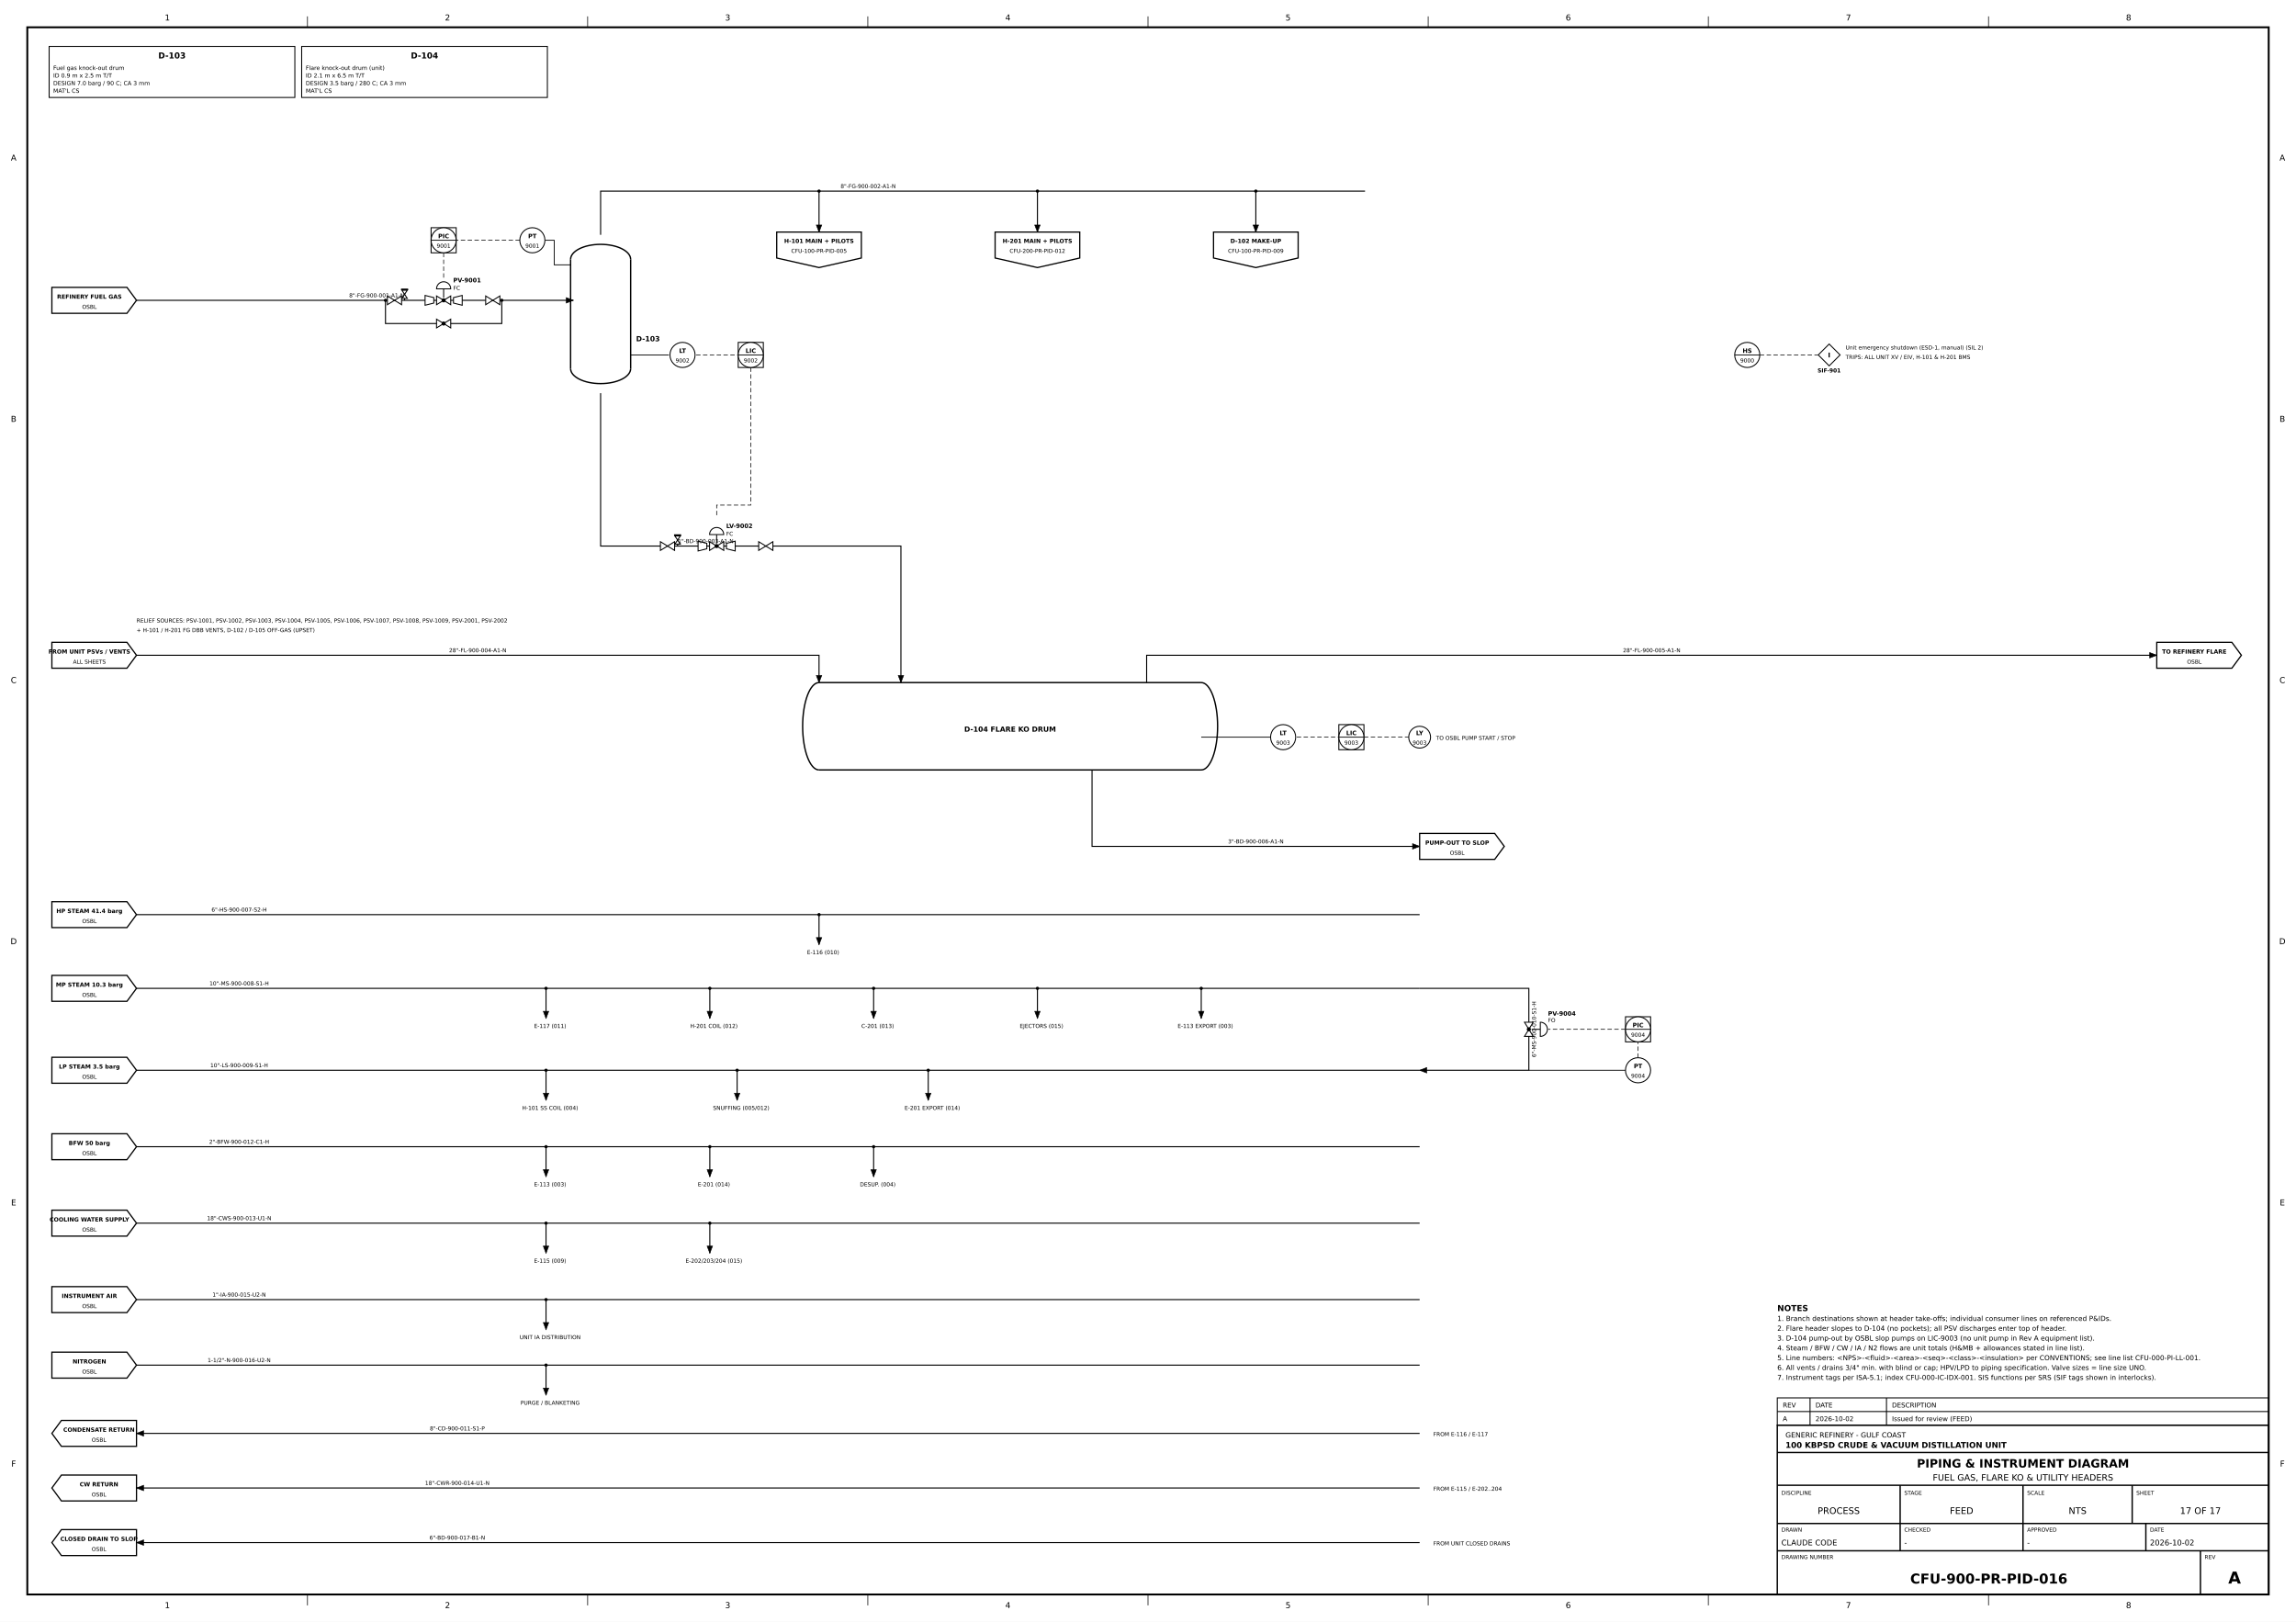
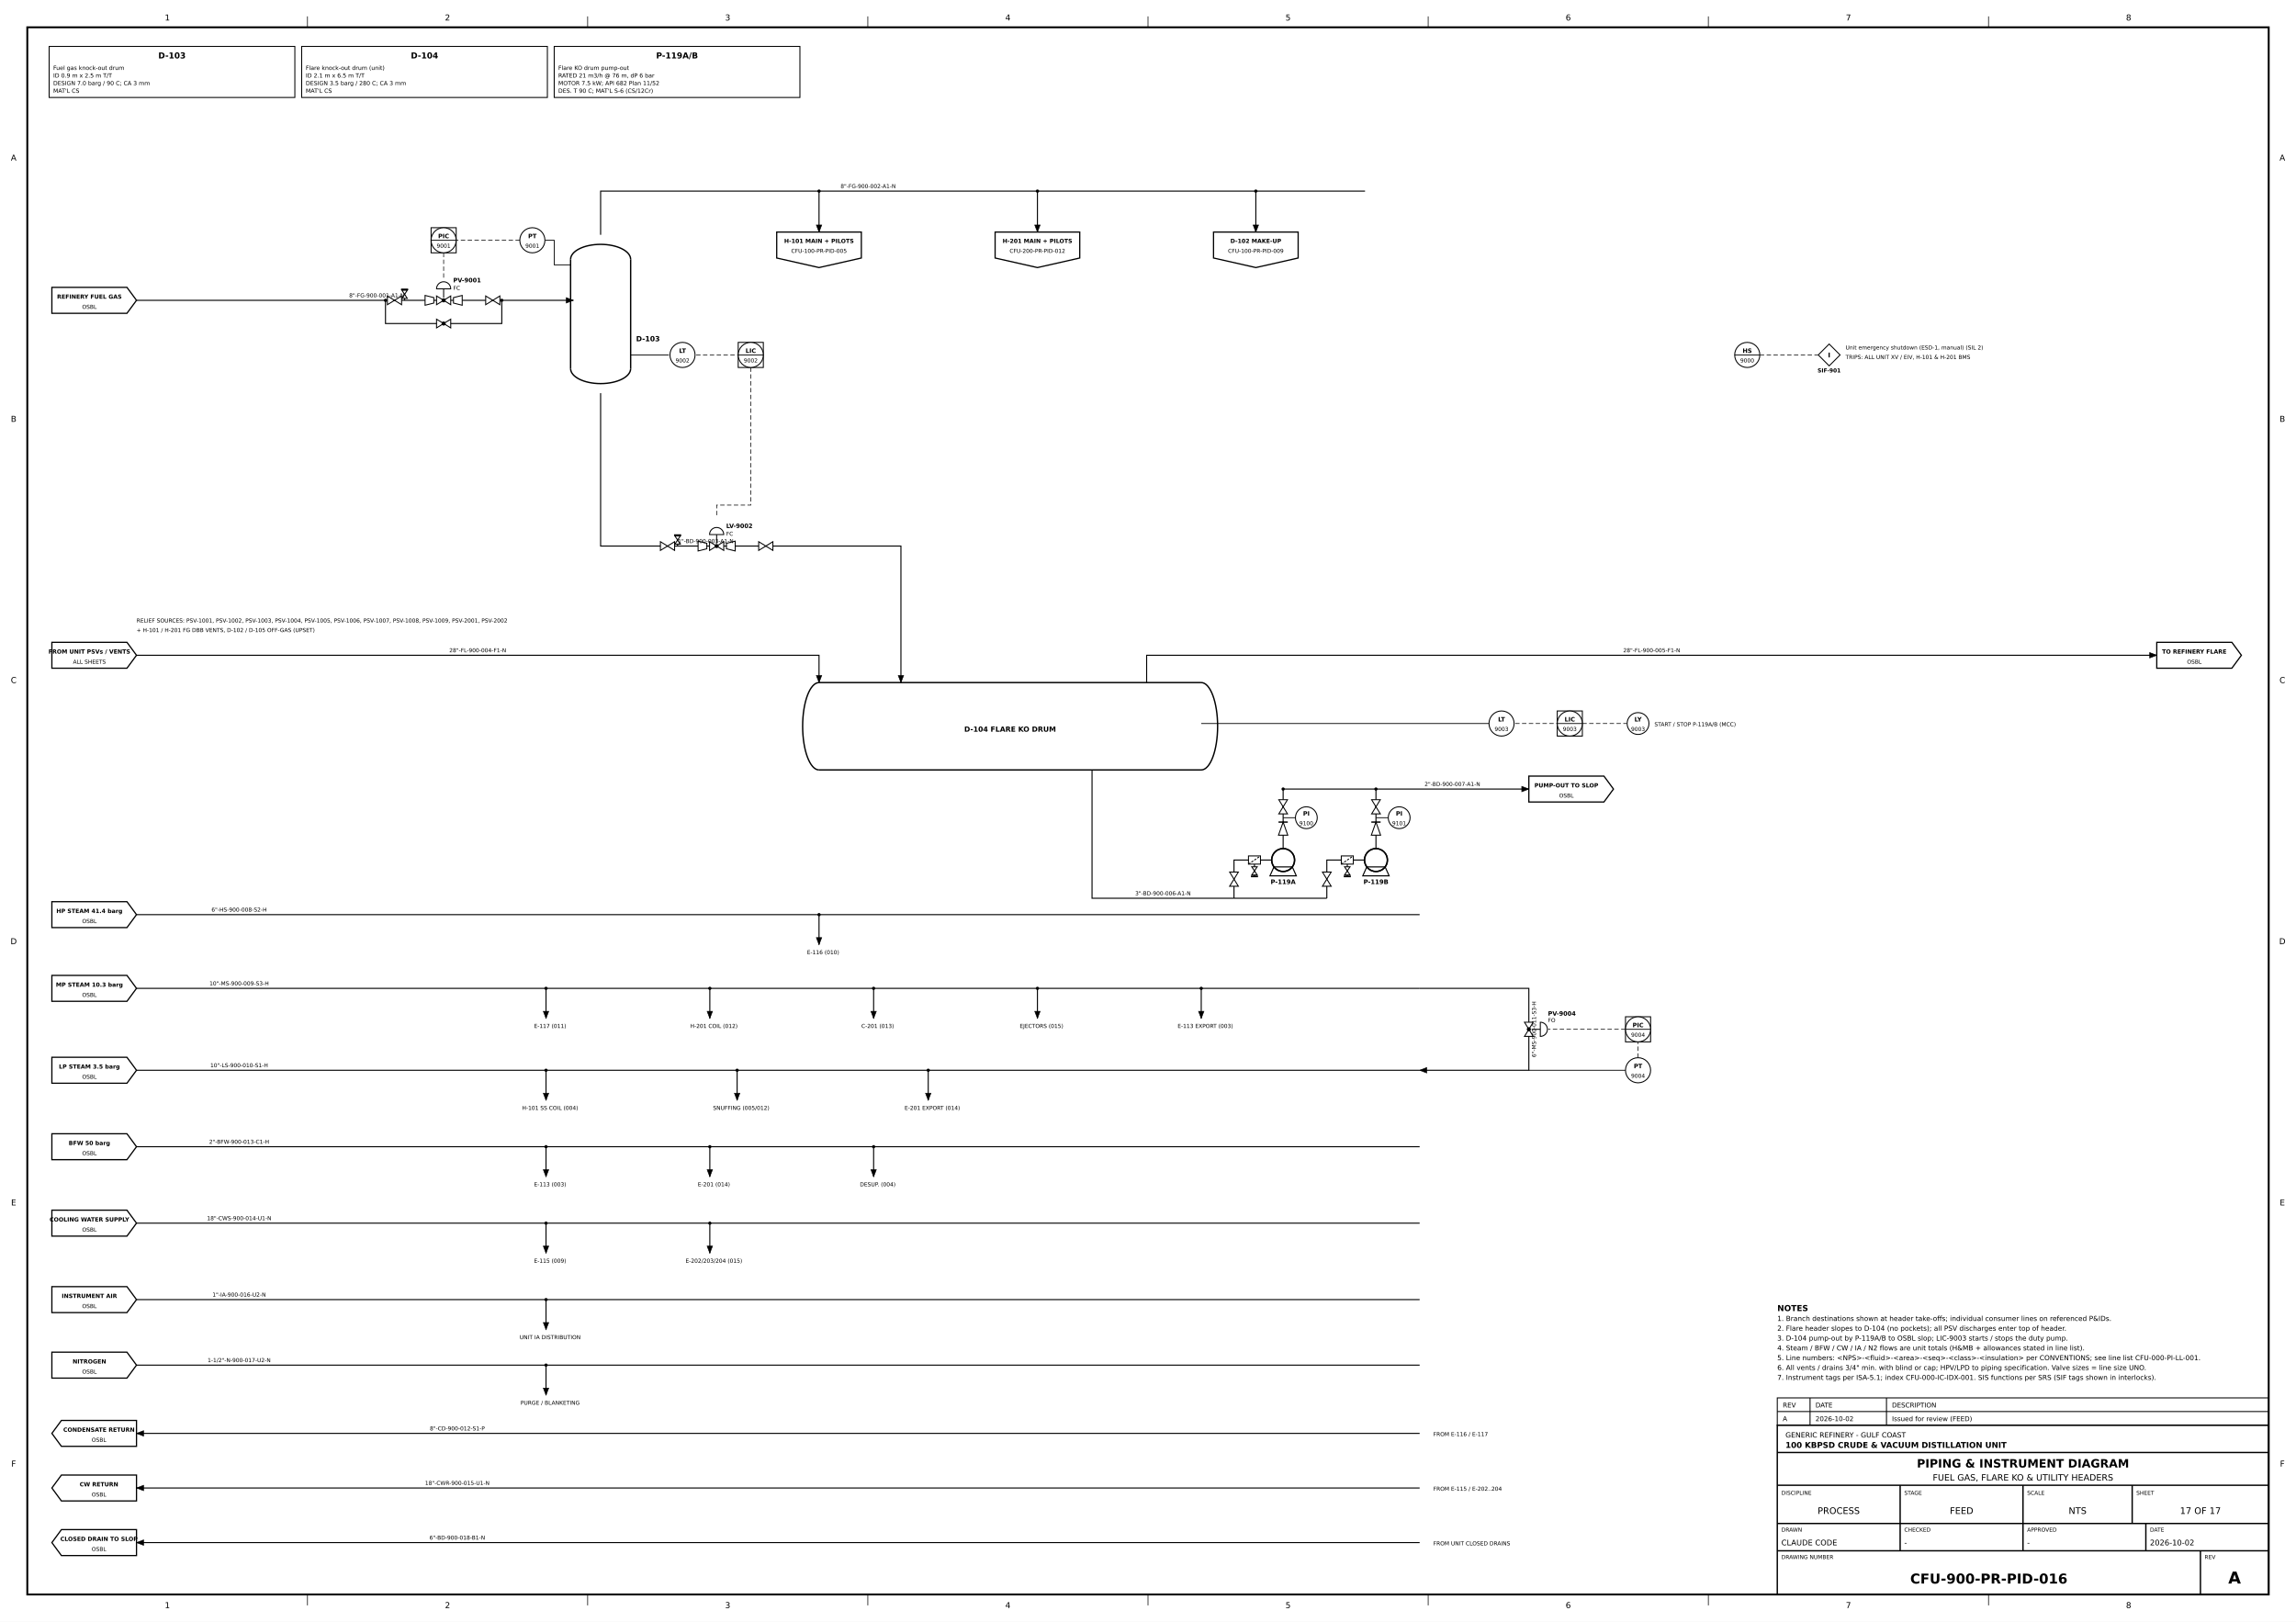
<svg xmlns="http://www.w3.org/2000/svg" baseProfile="full" height="594mm" version="1.1" viewBox="0 0 841 594" width="841mm">
  <defs />
  <rect fill="white" height="594" width="841" x="0" y="0" />
  <rect fill="none" height="574" stroke="#000000" stroke-width="0.7" width="821" x="10" y="10" />
  <line stroke="#000000" stroke-width="0.25" x1="112.625" x2="112.625" y1="6" y2="10" />
  <line stroke="#000000" stroke-width="0.25" x1="112.625" x2="112.625" y1="584" y2="588" />
  <line stroke="#000000" stroke-width="0.25" x1="215.25" x2="215.25" y1="6" y2="10" />
  <line stroke="#000000" stroke-width="0.25" x1="215.25" x2="215.25" y1="584" y2="588" />
  <line stroke="#000000" stroke-width="0.25" x1="317.875" x2="317.875" y1="6" y2="10" />
  <line stroke="#000000" stroke-width="0.25" x1="317.875" x2="317.875" y1="584" y2="588" />
  <line stroke="#000000" stroke-width="0.25" x1="420.5" x2="420.5" y1="6" y2="10" />
  <line stroke="#000000" stroke-width="0.25" x1="420.5" x2="420.5" y1="584" y2="588" />
  <line stroke="#000000" stroke-width="0.25" x1="523.125" x2="523.125" y1="6" y2="10" />
  <line stroke="#000000" stroke-width="0.25" x1="523.125" x2="523.125" y1="584" y2="588" />
  <line stroke="#000000" stroke-width="0.25" x1="625.75" x2="625.75" y1="6" y2="10" />
  <line stroke="#000000" stroke-width="0.25" x1="625.75" x2="625.75" y1="584" y2="588" />
  <line stroke="#000000" stroke-width="0.25" x1="728.375" x2="728.375" y1="6" y2="10" />
  <line stroke="#000000" stroke-width="0.25" x1="728.375" x2="728.375" y1="584" y2="588" />
  <g fill="#000000" font-family="DejaVu Sans, Arial, sans-serif" font-size="3.0">
    <text text-anchor="middle" x="61.312" y="7.5">1</text>
    <text text-anchor="middle" x="61.312" y="589">1</text>
    <text text-anchor="middle" x="163.938" y="7.5">2</text>
    <text text-anchor="middle" x="163.938" y="589">2</text>
    <text text-anchor="middle" x="266.562" y="7.5">3</text>
    <text text-anchor="middle" x="266.562" y="589">3</text>
    <text text-anchor="middle" x="369.188" y="7.5">4</text>
    <text text-anchor="middle" x="369.188" y="589">4</text>
    <text text-anchor="middle" x="471.812" y="7.5">5</text>
    <text text-anchor="middle" x="471.812" y="589">5</text>
    <text text-anchor="middle" x="574.438" y="7.5">6</text>
    <text text-anchor="middle" x="574.438" y="589">6</text>
    <text text-anchor="middle" x="677.062" y="7.5">7</text>
    <text text-anchor="middle" x="677.062" y="589">7</text>
    <text text-anchor="middle" x="779.688" y="7.5">8</text>
    <text text-anchor="middle" x="779.688" y="589">8</text>
    <text text-anchor="middle" x="5" y="58.833">A</text>
    <text text-anchor="middle" x="836" y="58.833">A</text>
    <text text-anchor="middle" x="5" y="154.5">B</text>
    <text text-anchor="middle" x="836" y="154.5">B</text>
    <text text-anchor="middle" x="5" y="250.167">C</text>
    <text text-anchor="middle" x="836" y="250.167">C</text>
    <text text-anchor="middle" x="5" y="345.833">D</text>
    <text text-anchor="middle" x="836" y="345.833">D</text>
    <text text-anchor="middle" x="5" y="441.5">E</text>
    <text text-anchor="middle" x="836" y="441.5">E</text>
    <text text-anchor="middle" x="5" y="537.167">F</text>
    <text text-anchor="middle" x="836" y="537.167">F</text>
  </g>
  <g fill="none" stroke="#000000" stroke-width="0.5">
    <rect height="62" width="180" x="651" y="522" />
    <line x1="651" x2="831" y1="532" y2="532" />
    <line x1="651" x2="831" y1="544" y2="544" />
    <line x1="651" x2="831" y1="558" y2="558" />
    <line x1="651" x2="831" y1="568" y2="568" />
    <line x1="696" x2="696" y1="544" y2="558" />
    <line x1="741" x2="741" y1="544" y2="558" />
    <line x1="781" x2="781" y1="544" y2="558" />
    <line x1="696" x2="696" y1="558" y2="568" />
    <line x1="741" x2="741" y1="558" y2="568" />
    <line x1="786" x2="786" y1="558" y2="568" />
    <line x1="806" x2="806" y1="568" y2="584" />
  </g>
  <g fill="#000000" font-family="DejaVu Sans, Arial, sans-serif" stroke="none">
    <text font-size="2.6" x="654" y="526.5">GENERIC REFINERY - GULF COAST</text>
    <text font-size="2.9" font-weight="bold" x="654" y="530.3">100 KBPSD CRUDE &amp; VACUUM DISTILLATION UNIT</text>
    <text font-size="4.2" font-weight="bold" text-anchor="middle" x="741.0" y="537.5">PIPING &amp; INSTRUMENT DIAGRAM</text>
    <text font-size="3.2" text-anchor="middle" x="741.0" y="542.3">FUEL GAS, FLARE KO &amp; UTILITY HEADERS</text>
    <text font-size="2.0" x="652.5" y="547.5">DISCIPLINE</text>
    <text font-size="3.3" text-anchor="middle" x="673.5" y="554.5">PROCESS</text>
    <text font-size="2.0" x="697.5" y="547.5">STAGE</text>
    <text font-size="3.3" text-anchor="middle" x="718.5" y="554.5">FEED</text>
    <text font-size="2.0" x="742.5" y="547.5">SCALE</text>
    <text font-size="3.3" text-anchor="middle" x="761.0" y="554.5">NTS</text>
    <text font-size="2.0" x="782.5" y="547.5">SHEET</text>
    <text font-size="3.3" text-anchor="middle" x="806.0" y="554.5">17 OF 17</text>
    <text font-size="2.0" x="652.5" y="561">DRAWN</text>
    <text font-size="2.8" x="652.5" y="566">CLAUDE CODE</text>
    <text font-size="2.0" x="697.5" y="561">CHECKED</text>
    <text font-size="2.8" x="697.5" y="566">-</text>
    <text font-size="2.0" x="742.5" y="561">APPROVED</text>
    <text font-size="2.8" x="742.5" y="566">-</text>
    <text font-size="2.0" x="787.5" y="561">DATE</text>
    <text font-size="2.8" x="787.5" y="566">2026-10-02</text>
    <text font-size="2.0" x="652.5" y="571">DRAWING NUMBER</text>
    <text font-size="5.0" font-weight="bold" text-anchor="middle" x="728.5" y="580">CFU-900-PR-PID-016</text>
    <text font-size="2.0" x="807.5" y="571">REV</text>
    <text font-size="6.0" font-weight="bold" text-anchor="middle" x="818.5" y="580">A</text>
  </g>
  <g fill="none" stroke="#000000" stroke-width="0.35">
    <rect height="10" width="180" x="651" y="512" />
    <line x1="651" x2="831" y1="517" y2="517" />
    <line x1="663" x2="663" y1="512" y2="522" />
    <line x1="691" x2="691" y1="512" y2="522" />
  </g>
  <g fill="#000000" font-family="DejaVu Sans, Arial, sans-serif" font-size="2.4" stroke="none">
    <text x="653" y="520.5">A</text>
    <text x="665" y="520.5">2026-10-02</text>
    <text x="693" y="520.5">Issued for review (FEED)</text>
    <text x="653" y="515.5">REV</text>
    <text x="665" y="515.5">DATE</text>
    <text x="693" y="515.5">DESCRIPTION</text>
  </g>
  <g fill="#000000" font-family="DejaVu Sans, Arial, sans-serif" font-size="2.5">
    <text font-size="3.0" font-weight="bold" x="651" y="480.2">NOTES</text>
    <text x="651" y="483.8">1. Branch destinations shown at header take-offs; individual consumer lines on referenced P&amp;IDs.</text>
    <text x="651" y="487.4">2. Flare header slopes to D-104 (no pockets); all PSV discharges enter top of header.</text>
-     <text x="651" y="491.0">3. D-104 pump-out by OSBL slop pumps on LIC-9003 (no unit pump in Rev A equipment list).</text>
+     <text x="651" y="491.0">3. D-104 pump-out by P-119A/B to OSBL slop; LIC-9003 starts / stops the duty pump.</text>
    <text x="651" y="494.6">4. Steam / BFW / CW / IA / N2 flows are unit totals (H&amp;MB + allowances stated in line list).</text>
    <text x="651" y="498.2">5. Line numbers: &lt;NPS&gt;-&lt;fluid&gt;-&lt;area&gt;-&lt;seq&gt;-&lt;class&gt;-&lt;insulation&gt; per CONVENTIONS; see line list CFU-000-PI-LL-001.</text>
    <text x="651" y="501.8">6. All vents / drains 3/4" min. with blind or cap; HPV/LPD to piping specification. Valve sizes = line size UNO.</text>
    <text x="651" y="505.4">7. Instrument tags per ISA-5.1; index CFU-000-IC-IDX-001. SIS functions per SRS (SIF tags shown in interlocks).</text>
  </g>
  <g fill="none" font-family="DejaVu Sans, Arial, sans-serif" stroke="#000000" stroke-width="0.35">
    <g fill="none" stroke="#000000" stroke-linejoin="miter" stroke-width="0.55">
      <polyline points="50,110 210,110" stroke-width="0.38" />
      <line stroke-width="0.38" x1="148.2" x2="148.2" y1="110" y2="106.0" />
      <polyline points="141.2,110 141.2,118.5 183.8,118.5 183.8,110" stroke-width="0.38" />
      <polyline points="220,86 220,70 500,70" stroke-width="0.38" />
      <polyline points="300,70 300,85" stroke-width="0.38" />
      <polyline points="380,70 380,85" stroke-width="0.38" />
      <polyline points="460,70 460,85" stroke-width="0.38" />
      <polyline points="220,144 220,200 330,200 330,250" stroke-width="0.38" />
      <line stroke-width="0.38" x1="248.2" x2="248.2" y1="200" y2="196.0" />
      <polyline points="50,240 300,240 300,250" stroke-width="0.38" />
      <polyline points="420,250 420,240 790,240" stroke-width="0.38" />
-       <polyline points="400,282 400,310 520,310" stroke-width="0.38" />
+       <polyline points="452,329 486,329" stroke-width="0.38" />
+       <polyline points="452,329 452,315 465.8,315" stroke-width="0.38" />
+       <line stroke-width="0.38" x1="459.5" x2="459.5" y1="316.5" y2="321.0" />
+       <polyline points="470,310.8 470,289" stroke-width="0.38" />
+       <polyline points="486,329 486,315 499.8,315" stroke-width="0.38" />
+       <line stroke-width="0.38" x1="493.5" x2="493.5" y1="316.5" y2="321.0" />
+       <polyline points="504,310.8 504,289" stroke-width="0.38" />
+       <polyline points="470,289 504,289" stroke-width="0.38" />
+       <polyline points="400,282 400,329 452,329" stroke-width="0.38" />
+       <polyline points="504,289 560,289" stroke-width="0.38" />
      <polyline points="50,335 520,335" stroke-width="0.38" />
      <polyline points="300,335 300,346" stroke-width="0.38" />
      <polyline points="50,362 520,362" stroke-width="0.38" />
      <polyline points="200,362 200,373" stroke-width="0.38" />
      <polyline points="260,362 260,373" stroke-width="0.38" />
      <polyline points="320,362 320,373" stroke-width="0.38" />
      <polyline points="380,362 380,373" stroke-width="0.38" />
      <polyline points="440,362 440,373" stroke-width="0.38" />
      <polyline points="50,392 520,392" stroke-width="0.38" />
      <polyline points="200,392 200,403" stroke-width="0.38" />
      <polyline points="270,392 270,403" stroke-width="0.38" />
      <polyline points="340,392 340,403" stroke-width="0.38" />
      <polyline points="50,420 520,420" stroke-width="0.38" />
      <polyline points="200,420 200,431" stroke-width="0.38" />
      <polyline points="260,420 260,431" stroke-width="0.38" />
      <polyline points="320,420 320,431" stroke-width="0.38" />
      <polyline points="50,448 520,448" stroke-width="0.38" />
      <polyline points="200,448 200,459" stroke-width="0.38" />
      <polyline points="260,448 260,459" stroke-width="0.38" />
      <polyline points="50,476 520,476" stroke-width="0.38" />
      <polyline points="200,476 200,487" stroke-width="0.38" />
      <polyline points="50,500 520,500" stroke-width="0.38" />
      <polyline points="200,500 200,511" stroke-width="0.38" />
      <polyline points="520,362 560,362 560,392 520,392" stroke-width="0.38" />
      <polyline points="520,525 50,525" stroke-width="0.38" />
      <polyline points="520,545 50,545" stroke-width="0.38" />
      <polyline points="520,565 50,565" stroke-width="0.38" />
    </g>
    <g fill="none" stroke="#000000" stroke-width="0.25">
      <polyline points="209,97 203,97 203,88 199.6,88" stroke-width="0.3" />
      <polyline points="190.4,88 167.1,88" stroke-dasharray="1.6,0.9" />
      <polyline points="162.5,92.6 162.5,102.2" stroke-dasharray="1.6,0.9" />
      <polyline points="231,130 245,130" stroke-width="0.3" />
      <polyline points="250,130 275,130" stroke-dasharray="1.6,0.9" />
      <polyline points="275,134.6 275,185 262.5,185 262.5,189.6" stroke-dasharray="1.6,0.9" />
-       <polyline points="440,270 465.4,270" stroke-width="0.3" />
-       <polyline points="470,270 495,270" stroke-dasharray="1.6,0.9" />
-       <polyline points="499.6,270 516,270" stroke-dasharray="1.6,0.9" />
+       <polyline points="470,299.5 474.5,299.5" stroke-width="0.3" />
+       <polyline points="504,299.5 508.5,299.5" stroke-width="0.3" />
+       <polyline points="440,265 545.4,265" stroke-width="0.3" />
+       <polyline points="550,265 575,265" stroke-dasharray="1.6,0.9" />
+       <polyline points="579.6,265 596,265" stroke-dasharray="1.6,0.9" />
      <polyline points="560,392 595.4,392" stroke-width="0.3" />
      <polyline points="600,387.4 600,381.6" stroke-dasharray="1.6,0.9" />
      <polyline points="595.4,377 567,377" stroke-dasharray="1.6,0.9" />
      <polyline points="644.6,130 666,130" stroke-dasharray="1.6,0.9" />
    </g>
    <g fill="none" stroke="#000000" stroke-width="0.5">
      <rect height="18.7" stroke-width="0.35" width="90" x="18" y="17" />
      <rect height="18.7" stroke-width="0.35" width="90" x="110.5" y="17" />
+       <rect height="18.7" stroke-width="0.35" width="90" x="203.0" y="17" />
      <line x1="209.0" x2="209.0" y1="95" y2="135" />
      <line x1="231.0" x2="231.0" y1="95" y2="135" />
      <path d="M 209.0,95 A 11.0,5.5 0 0 1 231.0,95" />
      <path d="M 209.0,135 A 11.0,5.5 0 0 0 231.0,135" />
      <line x1="300" x2="440" y1="250" y2="250" />
      <line x1="300" x2="440" y1="282" y2="282" />
      <path d="M 300,250 A 6,16.0 0 0 0 300,282" />
      <path d="M 440,250 A 6,16.0 0 0 1 440,282" />
+       <circle cx="470" cy="315" r="4.2" />
+       <polygon fill="none" points="466.64,317.52 473.36,317.52 474.83,320.8 465.17,320.8" stroke-width="0.4" />
+       <circle cx="470" cy="315" r="4.2" />
+       <circle cx="504" cy="315" r="4.2" />
+       <polygon fill="none" points="500.64,317.52 507.36,317.52 508.83,320.8 499.17,320.8" stroke-width="0.4" />
+       <circle cx="504" cy="315" r="4.2" />
    </g>
    <g fill="white" stroke="#000000" stroke-width="0.35">
      <polygon fill="white" points="19,105.25 46.5,105.25 50,110 46.5,114.75 19,114.75" stroke-width="0.45" />
      <polygon fill="#000000" points="210,110 207.4,111.0 207.4,109.0" stroke="#000000" stroke-width="0.2" />
      <polygon fill="white" points="141.9,108.4 141.9,111.6 144.5,110" />
      <polygon fill="white" points="147.1,108.4 147.1,111.6 144.5,110" />
      <polygon fill="white" points="177.9,108.4 177.9,111.6 180.5,110" />
      <polygon fill="white" points="183.1,108.4 183.1,111.6 180.5,110" />
      <polygon fill="white" points="155.7,108.2 158.9,109.0 158.9,111.0 155.7,111.8" />
      <polygon fill="white" points="166.1,109.0 169.3,108.2 169.3,111.8 166.1,111.0" />
      <polygon fill="white" points="159.9,108.4 159.9,111.6 162.5,110" />
      <polygon fill="white" points="165.1,108.4 165.1,111.6 162.5,110" />
      <circle cx="162.5" cy="110" fill="#000000" r="0.75" stroke="none" />
      <line stroke-width="0.35" x1="162.5" x2="162.5" y1="109.0" y2="105.8" />
      <path d="M 159.9,105.8 A 2.6,2.6 0 0 1 165.1,105.8 Z" fill="white" />
      <polygon fill="white" points="147.2,106.3 149.2,106.3 148.2,107.8" />
      <polygon fill="white" points="147.2,109.3 149.2,109.3 148.2,107.8" />
      <line stroke-width="0.6" x1="149.5" x2="146.9" y1="106.0" y2="106.0" />
      <circle cx="141.2" cy="110" fill="#000000" r="0.6" stroke="none" />
      <circle cx="183.8" cy="110" fill="#000000" r="0.6" stroke="none" />
      <polygon fill="white" points="159.9,116.9 159.9,120.1 162.5,118.5" />
      <polygon fill="white" points="165.1,116.9 165.1,120.1 162.5,118.5" />
      <circle cx="162.5" cy="118.5" fill="#000000" r="0.75" stroke="none" />
      <circle cx="195" cy="88" fill="white" r="4.6" />
      <rect fill="white" height="9.2" width="9.2" x="157.9" y="83.4" />
      <circle cx="162.5" cy="88" fill="white" r="4.6" />
      <line stroke-width="0.3" x1="157.9" x2="167.1" y1="88" y2="88" />
      <circle cx="300" cy="70" fill="#000000" r="0.6" stroke="none" />
      <polygon fill="#000000" points="300,85 299.0,82.4 301.0,82.4" stroke="#000000" stroke-width="0.2" />
      <polygon fill="white" points="284.5,85 315.5,85 315.5,94.5 300,98.0 284.5,94.5" stroke-width="0.45" />
      <circle cx="380" cy="70" fill="#000000" r="0.6" stroke="none" />
      <polygon fill="#000000" points="380,85 379.0,82.4 381.0,82.4" stroke="#000000" stroke-width="0.2" />
      <polygon fill="white" points="364.5,85 395.5,85 395.5,94.5 380,98.0 364.5,94.5" stroke-width="0.45" />
      <circle cx="460" cy="70" fill="#000000" r="0.6" stroke="none" />
      <polygon fill="#000000" points="460,85 459.0,82.4 461.0,82.4" stroke="#000000" stroke-width="0.2" />
      <polygon fill="white" points="444.5,85 475.5,85 475.5,94.5 460,98.0 444.5,94.5" stroke-width="0.45" />
      <polygon fill="#000000" points="330,250 329.0,247.4 331.0,247.4" stroke="#000000" stroke-width="0.2" />
      <polygon fill="white" points="241.9,198.4 241.9,201.6 244.5,200" />
      <polygon fill="white" points="247.1,198.4 247.1,201.6 244.5,200" />
      <polygon fill="white" points="277.9,198.4 277.9,201.6 280.5,200" />
      <polygon fill="white" points="283.1,198.4 283.1,201.6 280.5,200" />
      <polygon fill="white" points="255.7,198.2 258.9,199.0 258.9,201.0 255.7,201.8" />
      <polygon fill="white" points="266.1,199.0 269.3,198.2 269.3,201.8 266.1,201.0" />
      <polygon fill="white" points="259.9,198.4 259.9,201.6 262.5,200" />
      <polygon fill="white" points="265.1,198.4 265.1,201.6 262.5,200" />
      <circle cx="262.5" cy="200" fill="#000000" r="0.75" stroke="none" />
      <line stroke-width="0.35" x1="262.5" x2="262.5" y1="199.0" y2="195.8" />
      <path d="M 259.9,195.8 A 2.6,2.6 0 0 1 265.1,195.8 Z" fill="white" />
      <polygon fill="white" points="247.2,196.3 249.2,196.3 248.2,197.8" />
      <polygon fill="white" points="247.2,199.3 249.2,199.3 248.2,197.8" />
      <line stroke-width="0.6" x1="249.5" x2="246.9" y1="196.0" y2="196.0" />
      <circle cx="250" cy="130" fill="white" r="4.6" />
      <rect fill="white" height="9.2" width="9.2" x="270.4" y="125.4" />
      <circle cx="275" cy="130" fill="white" r="4.6" />
      <line stroke-width="0.3" x1="270.4" x2="279.6" y1="130" y2="130" />
      <polygon fill="white" points="19,235.25 46.5,235.25 50,240 46.5,244.75 19,244.75" stroke-width="0.45" />
      <polygon fill="#000000" points="300,250 299.0,247.4 301.0,247.4" stroke="#000000" stroke-width="0.2" />
      <polygon fill="#000000" points="790,240 787.4,241.0 787.4,239.0" stroke="#000000" stroke-width="0.2" />
      <polygon fill="white" points="790,235.25 817.5,235.25 821,240 817.5,244.75 790,244.75" stroke-width="0.45" />
-       <polygon fill="#000000" points="520,310 517.4,311.0 517.4,309.0" stroke="#000000" stroke-width="0.2" />
-       <polygon fill="white" points="520,305.25 547.5,305.25 551,310 547.5,314.75 520,314.75" stroke-width="0.45" />
-       <circle cx="470" cy="270" fill="white" r="4.6" />
-       <rect fill="white" height="9.2" width="9.2" x="490.4" y="265.4" />
-       <circle cx="495" cy="270" fill="white" r="4.6" />
-       <line stroke-width="0.3" x1="490.4" x2="499.6" y1="270" y2="270" />
-       <circle cx="520" cy="270" fill="white" r="4.0" />
+       <polygon fill="white" points="450.4,319.4 453.6,319.4 452,322" />
+       <polygon fill="white" points="450.4,324.6 453.6,324.6 452,322" />
+       <rect fill="white" height="3.0" width="4.4" x="457.3" y="313.5" />
+       <line stroke-dasharray="0.8,0.5" x1="457.3" x2="461.7" y1="316.5" y2="313.5" />
+       <polygon fill="white" points="458.5,317.475 460.5,317.475 459.5,318.975" />
+       <polygon fill="white" points="458.5,320.475 460.5,320.475 459.5,318.975" />
+       <line stroke-width="0.6" x1="458.2" x2="460.8" y1="321.0" y2="321.0" />
+       <polygon fill="white" points="470.0,301.1 471.7,305.9 468.3,305.9" />
+       <line stroke-width="0.5" x1="471.7" x2="468.3" y1="301.1" y2="301.1" />
+       <polygon fill="white" points="468.4,292.9 471.6,292.9 470,295.5" />
+       <polygon fill="white" points="468.4,298.1 471.6,298.1 470,295.5" />
+       <circle cx="478.5" cy="299.5" fill="white" r="4.0" />
+       <polygon fill="white" points="484.4,319.4 487.6,319.4 486,322" />
+       <polygon fill="white" points="484.4,324.6 487.6,324.6 486,322" />
+       <rect fill="white" height="3.0" width="4.4" x="491.3" y="313.5" />
+       <line stroke-dasharray="0.8,0.5" x1="491.3" x2="495.7" y1="316.5" y2="313.5" />
+       <polygon fill="white" points="492.5,317.475 494.5,317.475 493.5,318.975" />
+       <polygon fill="white" points="492.5,320.475 494.5,320.475 493.5,318.975" />
+       <line stroke-width="0.6" x1="492.2" x2="494.8" y1="321.0" y2="321.0" />
+       <polygon fill="white" points="504.0,301.1 505.7,305.9 502.3,305.9" />
+       <line stroke-width="0.5" x1="505.7" x2="502.3" y1="301.1" y2="301.1" />
+       <polygon fill="white" points="502.4,292.9 505.6,292.9 504,295.5" />
+       <polygon fill="white" points="502.4,298.1 505.6,298.1 504,295.5" />
+       <circle cx="512.5" cy="299.5" fill="white" r="4.0" />
+       <circle cx="470" cy="289" fill="#000000" r="0.6" stroke="none" />
+       <circle cx="504" cy="289" fill="#000000" r="0.6" stroke="none" />
+       <polygon fill="#000000" points="560,289 557.4,290.0 557.4,288.0" stroke="#000000" stroke-width="0.2" />
+       <polygon fill="white" points="560,284.25 587.5,284.25 591,289 587.5,293.75 560,293.75" stroke-width="0.45" />
+       <circle cx="550" cy="265" fill="white" r="4.6" />
+       <rect fill="white" height="9.2" width="9.2" x="570.4" y="260.4" />
+       <circle cx="575" cy="265" fill="white" r="4.6" />
+       <line stroke-width="0.3" x1="570.4" x2="579.6" y1="265" y2="265" />
+       <circle cx="600" cy="265" fill="white" r="4.0" />
      <polygon fill="white" points="19,330.25 46.5,330.25 50,335 46.5,339.75 19,339.75" stroke-width="0.45" />
      <circle cx="300" cy="335" fill="#000000" r="0.6" stroke="none" />
      <polygon fill="#000000" points="300,346 299.0,343.4 301.0,343.4" stroke="#000000" stroke-width="0.2" />
      <polygon fill="white" points="19,357.25 46.5,357.25 50,362 46.5,366.75 19,366.75" stroke-width="0.45" />
      <circle cx="200" cy="362" fill="#000000" r="0.6" stroke="none" />
      <polygon fill="#000000" points="200,373 199.0,370.4 201.0,370.4" stroke="#000000" stroke-width="0.2" />
      <circle cx="260" cy="362" fill="#000000" r="0.6" stroke="none" />
      <polygon fill="#000000" points="260,373 259.0,370.4 261.0,370.4" stroke="#000000" stroke-width="0.2" />
      <circle cx="320" cy="362" fill="#000000" r="0.6" stroke="none" />
      <polygon fill="#000000" points="320,373 319.0,370.4 321.0,370.4" stroke="#000000" stroke-width="0.2" />
      <circle cx="380" cy="362" fill="#000000" r="0.6" stroke="none" />
      <polygon fill="#000000" points="380,373 379.0,370.4 381.0,370.4" stroke="#000000" stroke-width="0.2" />
      <circle cx="440" cy="362" fill="#000000" r="0.6" stroke="none" />
      <polygon fill="#000000" points="440,373 439.0,370.4 441.0,370.4" stroke="#000000" stroke-width="0.2" />
      <polygon fill="white" points="19,387.25 46.5,387.25 50,392 46.5,396.75 19,396.75" stroke-width="0.45" />
      <circle cx="200" cy="392" fill="#000000" r="0.6" stroke="none" />
      <polygon fill="#000000" points="200,403 199.0,400.4 201.0,400.4" stroke="#000000" stroke-width="0.2" />
      <circle cx="270" cy="392" fill="#000000" r="0.6" stroke="none" />
      <polygon fill="#000000" points="270,403 269.0,400.4 271.0,400.4" stroke="#000000" stroke-width="0.2" />
      <circle cx="340" cy="392" fill="#000000" r="0.6" stroke="none" />
      <polygon fill="#000000" points="340,403 339.0,400.4 341.0,400.4" stroke="#000000" stroke-width="0.2" />
      <polygon fill="white" points="19,415.25 46.5,415.25 50,420 46.5,424.75 19,424.75" stroke-width="0.45" />
      <circle cx="200" cy="420" fill="#000000" r="0.6" stroke="none" />
      <polygon fill="#000000" points="200,431 199.0,428.4 201.0,428.4" stroke="#000000" stroke-width="0.2" />
      <circle cx="260" cy="420" fill="#000000" r="0.6" stroke="none" />
      <polygon fill="#000000" points="260,431 259.0,428.4 261.0,428.4" stroke="#000000" stroke-width="0.2" />
      <circle cx="320" cy="420" fill="#000000" r="0.6" stroke="none" />
      <polygon fill="#000000" points="320,431 319.0,428.4 321.0,428.4" stroke="#000000" stroke-width="0.2" />
      <polygon fill="white" points="19,443.25 46.5,443.25 50,448 46.5,452.75 19,452.75" stroke-width="0.45" />
      <circle cx="200" cy="448" fill="#000000" r="0.6" stroke="none" />
      <polygon fill="#000000" points="200,459 199.0,456.4 201.0,456.4" stroke="#000000" stroke-width="0.2" />
      <circle cx="260" cy="448" fill="#000000" r="0.6" stroke="none" />
      <polygon fill="#000000" points="260,459 259.0,456.4 261.0,456.4" stroke="#000000" stroke-width="0.2" />
      <polygon fill="white" points="19,471.25 46.5,471.25 50,476 46.5,480.75 19,480.75" stroke-width="0.45" />
      <circle cx="200" cy="476" fill="#000000" r="0.6" stroke="none" />
      <polygon fill="#000000" points="200,487 199.0,484.4 201.0,484.4" stroke="#000000" stroke-width="0.2" />
      <polygon fill="white" points="19,495.25 46.5,495.25 50,500 46.5,504.75 19,504.75" stroke-width="0.45" />
      <circle cx="200" cy="500" fill="#000000" r="0.6" stroke="none" />
      <polygon fill="#000000" points="200,511 199.0,508.4 201.0,508.4" stroke="#000000" stroke-width="0.2" />
      <polygon fill="#000000" points="520,392 522.6,391.0 522.6,393.0" stroke="#000000" stroke-width="0.2" />
      <polygon fill="white" points="558.4,374.4 561.6,374.4 560,377" />
      <polygon fill="white" points="558.4,379.6 561.6,379.6 560,377" />
      <circle cx="560" cy="377" fill="#000000" r="0.75" stroke="none" />
      <line stroke-width="0.35" x1="561.0" x2="564.2" y1="377" y2="377" />
      <path d="M 564.2,374.4 A 2.6,2.6 0 0 1 564.2,379.6 Z" fill="white" />
      <circle cx="600" cy="392" fill="white" r="4.6" />
      <rect fill="white" height="9.2" width="9.2" x="595.4" y="372.4" />
      <circle cx="600" cy="377" fill="white" r="4.6" />
      <line stroke-width="0.3" x1="595.4" x2="604.6" y1="377" y2="377" />
      <polygon fill="#000000" points="50,525 52.6,524.0 52.6,526.0" stroke="#000000" stroke-width="0.2" />
      <polygon fill="white" points="50,520.25 22.5,520.25 19,525 22.5,529.75 50,529.75" stroke-width="0.45" />
      <polygon fill="#000000" points="50,545 52.6,544.0 52.6,546.0" stroke="#000000" stroke-width="0.2" />
      <polygon fill="white" points="50,540.25 22.5,540.25 19,545 22.5,549.75 50,549.75" stroke-width="0.45" />
      <polygon fill="#000000" points="50,565 52.6,564.0 52.6,566.0" stroke="#000000" stroke-width="0.2" />
      <polygon fill="white" points="50,560.25 22.5,560.25 19,565 22.5,569.75 50,569.75" stroke-width="0.45" />
      <circle cx="640" cy="130" fill="white" r="4.6" />
      <line stroke-width="0.3" x1="635.4" x2="644.6" y1="130" y2="130" />
      <polygon fill="white" points="670,126.0 674.0,130 670,134.0 666.0,130" />
    </g>
    <g fill="#000000" font-family="DejaVu Sans, Arial, sans-serif" stroke="none">
      <text font-size="3.0" font-style="normal" font-weight="bold" text-anchor="middle" x="63.0" y="21.4">D-103</text>
      <text font-size="2.1" font-style="normal" font-weight="normal" text-anchor="start" x="19.5" y="25.6">Fuel gas knock-out drum</text>
      <text font-size="2.1" font-style="normal" font-weight="normal" text-anchor="start" x="19.5" y="28.4">ID 0.9 m x 2.5 m T/T</text>
      <text font-size="2.1" font-style="normal" font-weight="normal" text-anchor="start" x="19.5" y="31.2">DESIGN 7.0 barg / 90 C; CA 3 mm</text>
      <text font-size="2.1" font-style="normal" font-weight="normal" text-anchor="start" x="19.5" y="34.0">MAT'L CS</text>
      <text font-size="3.0" font-style="normal" font-weight="bold" text-anchor="middle" x="155.5" y="21.4">D-104</text>
      <text font-size="2.1" font-style="normal" font-weight="normal" text-anchor="start" x="112.0" y="25.6">Flare knock-out drum (unit)</text>
      <text font-size="2.1" font-style="normal" font-weight="normal" text-anchor="start" x="112.0" y="28.4">ID 2.1 m x 6.5 m T/T</text>
      <text font-size="2.1" font-style="normal" font-weight="normal" text-anchor="start" x="112.0" y="31.2">DESIGN 3.5 barg / 280 C; CA 3 mm</text>
      <text font-size="2.1" font-style="normal" font-weight="normal" text-anchor="start" x="112.0" y="34.0">MAT'L CS</text>
+       <text font-size="3.0" font-style="normal" font-weight="bold" text-anchor="middle" x="248.0" y="21.4">P-119A/B</text>
+       <text font-size="2.1" font-style="normal" font-weight="normal" text-anchor="start" x="204.5" y="25.6">Flare KO drum pump-out</text>
+       <text font-size="2.1" font-style="normal" font-weight="normal" text-anchor="start" x="204.5" y="28.4">RATED 21 m3/h @ 76 m, dP 6 bar</text>
+       <text font-size="2.1" font-style="normal" font-weight="normal" text-anchor="start" x="204.5" y="31.2">MOTOR 7.5 kW; API 682 Plan 11/52</text>
+       <text font-size="2.1" font-style="normal" font-weight="normal" text-anchor="start" x="204.5" y="34.0">DES. T 90 C; MAT'L S-6 (CS/12Cr)</text>
      <text font-size="2.1" font-style="normal" font-weight="bold" text-anchor="middle" x="32.75" y="109.4">REFINERY FUEL GAS</text>
      <text font-size="2.0" font-style="normal" font-weight="normal" text-anchor="middle" x="32.75" y="113.1">OSBL</text>
      <text font-size="2.0" font-style="normal" font-weight="normal" text-anchor="middle" x="138.0" y="108.9">8"-FG-900-001-A1-N</text>
      <text font-size="2.2" font-style="normal" font-weight="bold" text-anchor="start" x="166" y="103.4">PV-9001</text>
      <text font-size="2.0" font-style="normal" font-weight="normal" text-anchor="start" x="166" y="106.2">FC</text>
      <text font-size="2.2" font-style="normal" font-weight="bold" text-anchor="middle" x="195" y="87.25">PT</text>
      <text font-size="2.0" font-style="normal" font-weight="normal" text-anchor="middle" x="195" y="90.75">9001</text>
      <text font-size="2.2" font-style="normal" font-weight="bold" text-anchor="middle" x="162.5" y="87.25">PIC</text>
      <text font-size="2.0" font-style="normal" font-weight="normal" text-anchor="middle" x="162.5" y="90.75">9001</text>
      <text font-size="2.6" font-style="normal" font-weight="bold" text-anchor="start" x="233" y="125">D-103</text>
      <text font-size="2.0" font-style="normal" font-weight="normal" text-anchor="middle" x="318.0" y="68.9">8"-FG-900-002-A1-N</text>
      <text font-size="2.1" font-style="normal" font-weight="bold" text-anchor="middle" x="300" y="89.0">H-101 MAIN + PILOTS</text>
      <text font-size="2.0" font-style="normal" font-weight="normal" text-anchor="middle" x="300" y="92.6">CFU-100-PR-PID-005</text>
      <text font-size="2.1" font-style="normal" font-weight="bold" text-anchor="middle" x="380" y="89.0">H-201 MAIN + PILOTS</text>
      <text font-size="2.0" font-style="normal" font-weight="normal" text-anchor="middle" x="380" y="92.6">CFU-200-PR-PID-012</text>
      <text font-size="2.1" font-style="normal" font-weight="bold" text-anchor="middle" x="460" y="89.0">D-102 MAKE-UP</text>
      <text font-size="2.0" font-style="normal" font-weight="normal" text-anchor="middle" x="460" y="92.6">CFU-100-PR-PID-009</text>
      <text font-size="2.0" font-style="normal" font-weight="normal" text-anchor="middle" x="258.5" y="198.9">1"-BD-900-003-A1-N</text>
      <text font-size="2.2" font-style="normal" font-weight="bold" text-anchor="start" x="266" y="193.4">LV-9002</text>
      <text font-size="2.0" font-style="normal" font-weight="normal" text-anchor="start" x="266" y="196.2">FC</text>
      <text font-size="2.2" font-style="normal" font-weight="bold" text-anchor="middle" x="250" y="129.25">LT</text>
      <text font-size="2.0" font-style="normal" font-weight="normal" text-anchor="middle" x="250" y="132.75">9002</text>
      <text font-size="2.2" font-style="normal" font-weight="bold" text-anchor="middle" x="275" y="129.25">LIC</text>
      <text font-size="2.0" font-style="normal" font-weight="normal" text-anchor="middle" x="275" y="132.75">9002</text>
      <text font-size="2.1" font-style="normal" font-weight="bold" text-anchor="middle" x="32.75" y="239.4">FROM UNIT PSVs / VENTS</text>
      <text font-size="2.0" font-style="normal" font-weight="normal" text-anchor="middle" x="32.75" y="243.1">ALL SHEETS</text>
-       <text font-size="2.0" font-style="normal" font-weight="normal" text-anchor="middle" x="175.0" y="238.9">28"-FL-900-004-A1-N</text>
+       <text font-size="2.0" font-style="normal" font-weight="normal" text-anchor="middle" x="175.0" y="238.9">28"-FL-900-004-F1-N</text>
      <text font-size="2.6" font-style="normal" font-weight="bold" text-anchor="middle" x="370" y="268">D-104 FLARE KO DRUM</text>
-       <text font-size="2.0" font-style="normal" font-weight="normal" text-anchor="middle" x="605.0" y="238.9">28"-FL-900-005-A1-N</text>
+       <text font-size="2.0" font-style="normal" font-weight="normal" text-anchor="middle" x="605.0" y="238.9">28"-FL-900-005-F1-N</text>
      <text font-size="2.1" font-style="normal" font-weight="bold" text-anchor="middle" x="803.75" y="239.4">TO REFINERY FLARE</text>
      <text font-size="2.0" font-style="normal" font-weight="normal" text-anchor="middle" x="803.75" y="243.1">OSBL</text>
-       <text font-size="2.0" font-style="normal" font-weight="normal" text-anchor="middle" x="460.0" y="308.9">3"-BD-900-006-A1-N</text>
-       <text font-size="2.1" font-style="normal" font-weight="bold" text-anchor="middle" x="533.75" y="309.4">PUMP-OUT TO SLOP</text>
-       <text font-size="2.0" font-style="normal" font-weight="normal" text-anchor="middle" x="533.75" y="313.1">OSBL</text>
-       <text font-size="2.2" font-style="normal" font-weight="bold" text-anchor="middle" x="470" y="269.25">LT</text>
-       <text font-size="2.0" font-style="normal" font-weight="normal" text-anchor="middle" x="470" y="272.75">9003</text>
-       <text font-size="2.2" font-style="normal" font-weight="bold" text-anchor="middle" x="495" y="269.25">LIC</text>
-       <text font-size="2.0" font-style="normal" font-weight="normal" text-anchor="middle" x="495" y="272.75">9003</text>
-       <text font-size="2.2" font-style="normal" font-weight="bold" text-anchor="middle" x="520" y="269.25">LY</text>
-       <text font-size="2.0" font-style="normal" font-weight="normal" text-anchor="middle" x="520" y="272.75">9003</text>
-       <text font-size="2.0" font-style="normal" font-weight="normal" text-anchor="start" x="526" y="271">TO OSBL PUMP START / STOP</text>
+       <text font-size="2.3" font-style="normal" font-weight="bold" text-anchor="middle" x="470" y="323.8">P-119A</text>
+       <text font-size="2.2" font-style="normal" font-weight="bold" text-anchor="middle" x="478.5" y="298.75">PI</text>
+       <text font-size="2.0" font-style="normal" font-weight="normal" text-anchor="middle" x="478.5" y="302.25">9100</text>
+       <text font-size="2.3" font-style="normal" font-weight="bold" text-anchor="middle" x="504" y="323.8">P-119B</text>
+       <text font-size="2.2" font-style="normal" font-weight="bold" text-anchor="middle" x="512.5" y="298.75">PI</text>
+       <text font-size="2.0" font-style="normal" font-weight="normal" text-anchor="middle" x="512.5" y="302.25">9101</text>
+       <text font-size="2.0" font-style="normal" font-weight="normal" text-anchor="middle" x="426.0" y="327.9">3"-BD-900-006-A1-N</text>
+       <text font-size="2.0" font-style="normal" font-weight="normal" text-anchor="middle" x="532.0" y="287.9">2"-BD-900-007-A1-N</text>
+       <text font-size="2.1" font-style="normal" font-weight="bold" text-anchor="middle" x="573.75" y="288.4">PUMP-OUT TO SLOP</text>
+       <text font-size="2.0" font-style="normal" font-weight="normal" text-anchor="middle" x="573.75" y="292.1">OSBL</text>
+       <text font-size="2.2" font-style="normal" font-weight="bold" text-anchor="middle" x="550" y="264.25">LT</text>
+       <text font-size="2.0" font-style="normal" font-weight="normal" text-anchor="middle" x="550" y="267.75">9003</text>
+       <text font-size="2.2" font-style="normal" font-weight="bold" text-anchor="middle" x="575" y="264.25">LIC</text>
+       <text font-size="2.0" font-style="normal" font-weight="normal" text-anchor="middle" x="575" y="267.75">9003</text>
+       <text font-size="2.2" font-style="normal" font-weight="bold" text-anchor="middle" x="600" y="264.25">LY</text>
+       <text font-size="2.0" font-style="normal" font-weight="normal" text-anchor="middle" x="600" y="267.75">9003</text>
+       <text font-size="2.0" font-style="normal" font-weight="normal" text-anchor="start" x="606" y="266">START / STOP P-119A/B (MCC)</text>
      <text font-size="2.0" font-style="normal" font-weight="normal" text-anchor="start" x="50" y="228">RELIEF SOURCES: PSV-1001, PSV-1002, PSV-1003, PSV-1004, PSV-1005, PSV-1006, PSV-1007, PSV-1008, PSV-1009, PSV-2001, PSV-2002</text>
      <text font-size="2.0" font-style="normal" font-weight="normal" text-anchor="start" x="50" y="231.5">+ H-101 / H-201 FG DBB VENTS, D-102 / D-105 OFF-GAS (UPSET)</text>
      <text font-size="2.1" font-style="normal" font-weight="bold" text-anchor="middle" x="32.75" y="334.4">HP STEAM 41.4 barg</text>
      <text font-size="2.0" font-style="normal" font-weight="normal" text-anchor="middle" x="32.75" y="338.1">OSBL</text>
-       <text font-size="2.0" font-style="normal" font-weight="normal" text-anchor="middle" x="87.6" y="333.9">6"-HS-900-007-S2-H</text>
+       <text font-size="2.0" font-style="normal" font-weight="normal" text-anchor="middle" x="87.6" y="333.9">6"-HS-900-008-S2-H</text>
      <text font-size="2.0" font-style="normal" font-weight="normal" text-anchor="middle" x="301.5" y="349.5">E-116 (010)</text>
      <text font-size="2.1" font-style="normal" font-weight="bold" text-anchor="middle" x="32.75" y="361.4">MP STEAM 10.3 barg</text>
      <text font-size="2.0" font-style="normal" font-weight="normal" text-anchor="middle" x="32.75" y="365.1">OSBL</text>
-       <text font-size="2.0" font-style="normal" font-weight="normal" text-anchor="middle" x="87.6" y="360.9">10"-MS-900-008-S1-H</text>
+       <text font-size="2.0" font-style="normal" font-weight="normal" text-anchor="middle" x="87.6" y="360.9">10"-MS-900-009-S3-H</text>
      <text font-size="2.0" font-style="normal" font-weight="normal" text-anchor="middle" x="201.5" y="376.5">E-117 (011)</text>
      <text font-size="2.0" font-style="normal" font-weight="normal" text-anchor="middle" x="261.5" y="376.5">H-201 COIL (012)</text>
      <text font-size="2.0" font-style="normal" font-weight="normal" text-anchor="middle" x="321.5" y="376.5">C-201 (013)</text>
      <text font-size="2.0" font-style="normal" font-weight="normal" text-anchor="middle" x="381.5" y="376.5">EJECTORS (015)</text>
      <text font-size="2.0" font-style="normal" font-weight="normal" text-anchor="middle" x="441.5" y="376.5">E-113 EXPORT (003)</text>
      <text font-size="2.1" font-style="normal" font-weight="bold" text-anchor="middle" x="32.75" y="391.4">LP STEAM 3.5 barg</text>
      <text font-size="2.0" font-style="normal" font-weight="normal" text-anchor="middle" x="32.75" y="395.1">OSBL</text>
-       <text font-size="2.0" font-style="normal" font-weight="normal" text-anchor="middle" x="87.6" y="390.9">10"-LS-900-009-S1-H</text>
+       <text font-size="2.0" font-style="normal" font-weight="normal" text-anchor="middle" x="87.6" y="390.9">10"-LS-900-010-S1-H</text>
      <text font-size="2.0" font-style="normal" font-weight="normal" text-anchor="middle" x="201.5" y="406.5">H-101 SS COIL (004)</text>
      <text font-size="2.0" font-style="normal" font-weight="normal" text-anchor="middle" x="271.5" y="406.5">SNUFFING (005/012)</text>
      <text font-size="2.0" font-style="normal" font-weight="normal" text-anchor="middle" x="341.5" y="406.5">E-201 EXPORT (014)</text>
      <text font-size="2.1" font-style="normal" font-weight="bold" text-anchor="middle" x="32.75" y="419.4">BFW 50 barg</text>
      <text font-size="2.0" font-style="normal" font-weight="normal" text-anchor="middle" x="32.75" y="423.1">OSBL</text>
-       <text font-size="2.0" font-style="normal" font-weight="normal" text-anchor="middle" x="87.6" y="418.9">2"-BFW-900-012-C1-H</text>
+       <text font-size="2.0" font-style="normal" font-weight="normal" text-anchor="middle" x="87.6" y="418.9">2"-BFW-900-013-C1-H</text>
      <text font-size="2.0" font-style="normal" font-weight="normal" text-anchor="middle" x="201.5" y="434.5">E-113 (003)</text>
      <text font-size="2.0" font-style="normal" font-weight="normal" text-anchor="middle" x="261.5" y="434.5">E-201 (014)</text>
      <text font-size="2.0" font-style="normal" font-weight="normal" text-anchor="middle" x="321.5" y="434.5">DESUP. (004)</text>
      <text font-size="2.1" font-style="normal" font-weight="bold" text-anchor="middle" x="32.75" y="447.4">COOLING WATER SUPPLY</text>
      <text font-size="2.0" font-style="normal" font-weight="normal" text-anchor="middle" x="32.75" y="451.1">OSBL</text>
-       <text font-size="2.0" font-style="normal" font-weight="normal" text-anchor="middle" x="87.6" y="446.9">18"-CWS-900-013-U1-N</text>
+       <text font-size="2.0" font-style="normal" font-weight="normal" text-anchor="middle" x="87.6" y="446.9">18"-CWS-900-014-U1-N</text>
      <text font-size="2.0" font-style="normal" font-weight="normal" text-anchor="middle" x="201.5" y="462.5">E-115 (009)</text>
      <text font-size="2.0" font-style="normal" font-weight="normal" text-anchor="middle" x="261.5" y="462.5">E-202/203/204 (015)</text>
      <text font-size="2.1" font-style="normal" font-weight="bold" text-anchor="middle" x="32.75" y="475.4">INSTRUMENT AIR</text>
      <text font-size="2.0" font-style="normal" font-weight="normal" text-anchor="middle" x="32.75" y="479.1">OSBL</text>
-       <text font-size="2.0" font-style="normal" font-weight="normal" text-anchor="middle" x="87.6" y="474.9">1"-IA-900-015-U2-N</text>
+       <text font-size="2.0" font-style="normal" font-weight="normal" text-anchor="middle" x="87.6" y="474.9">1"-IA-900-016-U2-N</text>
      <text font-size="2.0" font-style="normal" font-weight="normal" text-anchor="middle" x="201.5" y="490.5">UNIT IA DISTRIBUTION</text>
      <text font-size="2.1" font-style="normal" font-weight="bold" text-anchor="middle" x="32.75" y="499.4">NITROGEN</text>
      <text font-size="2.0" font-style="normal" font-weight="normal" text-anchor="middle" x="32.75" y="503.1">OSBL</text>
-       <text font-size="2.0" font-style="normal" font-weight="normal" text-anchor="middle" x="87.6" y="498.9">1-1/2"-N-900-016-U2-N</text>
+       <text font-size="2.0" font-style="normal" font-weight="normal" text-anchor="middle" x="87.6" y="498.9">1-1/2"-N-900-017-U2-N</text>
      <text font-size="2.0" font-style="normal" font-weight="normal" text-anchor="middle" x="201.5" y="514.5">PURGE / BLANKETING</text>
-       <text font-size="2.0" font-style="normal" font-weight="normal" text-anchor="middle" transform="rotate(-90,562.6,377.0)" x="562.6" y="377.0">6"-MS-900-010-S1-H</text>
+       <text font-size="2.0" font-style="normal" font-weight="normal" text-anchor="middle" transform="rotate(-90,562.6,377.0)" x="562.6" y="377.0">6"-MS-900-011-S3-H</text>
      <text font-size="2.2" font-style="normal" font-weight="bold" text-anchor="start" x="567" y="372">PV-9004</text>
      <text font-size="2.0" font-style="normal" font-weight="normal" text-anchor="start" x="567" y="374.4">FO</text>
      <text font-size="2.2" font-style="normal" font-weight="bold" text-anchor="middle" x="600" y="391.25">PT</text>
      <text font-size="2.0" font-style="normal" font-weight="normal" text-anchor="middle" x="600" y="394.75">9004</text>
      <text font-size="2.2" font-style="normal" font-weight="bold" text-anchor="middle" x="600" y="376.25">PIC</text>
      <text font-size="2.0" font-style="normal" font-weight="normal" text-anchor="middle" x="600" y="379.75">9004</text>
-       <text font-size="2.0" font-style="normal" font-weight="normal" text-anchor="middle" x="167.5" y="523.9">8"-CD-900-011-S1-P</text>
+       <text font-size="2.0" font-style="normal" font-weight="normal" text-anchor="middle" x="167.5" y="523.9">8"-CD-900-012-S1-P</text>
      <text font-size="2.1" font-style="normal" font-weight="bold" text-anchor="middle" x="36.25" y="524.4">CONDENSATE RETURN</text>
      <text font-size="2.0" font-style="normal" font-weight="normal" text-anchor="middle" x="36.25" y="528.1">OSBL</text>
      <text font-size="2.0" font-style="normal" font-weight="normal" text-anchor="start" x="525" y="526">FROM E-116 / E-117</text>
-       <text font-size="2.0" font-style="normal" font-weight="normal" text-anchor="middle" x="167.5" y="543.9">18"-CWR-900-014-U1-N</text>
+       <text font-size="2.0" font-style="normal" font-weight="normal" text-anchor="middle" x="167.5" y="543.9">18"-CWR-900-015-U1-N</text>
      <text font-size="2.1" font-style="normal" font-weight="bold" text-anchor="middle" x="36.25" y="544.4">CW RETURN</text>
      <text font-size="2.0" font-style="normal" font-weight="normal" text-anchor="middle" x="36.25" y="548.1">OSBL</text>
      <text font-size="2.0" font-style="normal" font-weight="normal" text-anchor="start" x="525" y="546">FROM E-115 / E-202..204</text>
-       <text font-size="2.0" font-style="normal" font-weight="normal" text-anchor="middle" x="167.5" y="563.9">6"-BD-900-017-B1-N</text>
+       <text font-size="2.0" font-style="normal" font-weight="normal" text-anchor="middle" x="167.5" y="563.9">6"-BD-900-018-B1-N</text>
      <text font-size="2.1" font-style="normal" font-weight="bold" text-anchor="middle" x="36.25" y="564.4">CLOSED DRAIN TO SLOP</text>
      <text font-size="2.0" font-style="normal" font-weight="normal" text-anchor="middle" x="36.25" y="568.1">OSBL</text>
      <text font-size="2.0" font-style="normal" font-weight="normal" text-anchor="start" x="525" y="566">FROM UNIT CLOSED DRAINS</text>
      <text font-size="2.2" font-style="normal" font-weight="bold" text-anchor="middle" x="640" y="129.25">HS</text>
      <text font-size="2.0" font-style="normal" font-weight="normal" text-anchor="middle" x="640" y="132.75">9000</text>
      <text font-size="2.4" font-style="normal" font-weight="bold" text-anchor="middle" x="670" y="130.9">I</text>
      <text font-size="2.0" font-style="normal" font-weight="bold" text-anchor="middle" x="670" y="136.4">SIF-901</text>
      <text font-size="2.0" font-style="normal" font-weight="normal" text-anchor="start" x="676" y="128">Unit emergency shutdown (ESD-1, manual) (SIL 2)</text>
      <text font-size="2.0" font-style="normal" font-weight="normal" text-anchor="start" x="676" y="131.5">TRIPS: ALL UNIT XV / EIV, H-101 &amp; H-201 BMS</text>
    </g>
  </g>
</svg>
